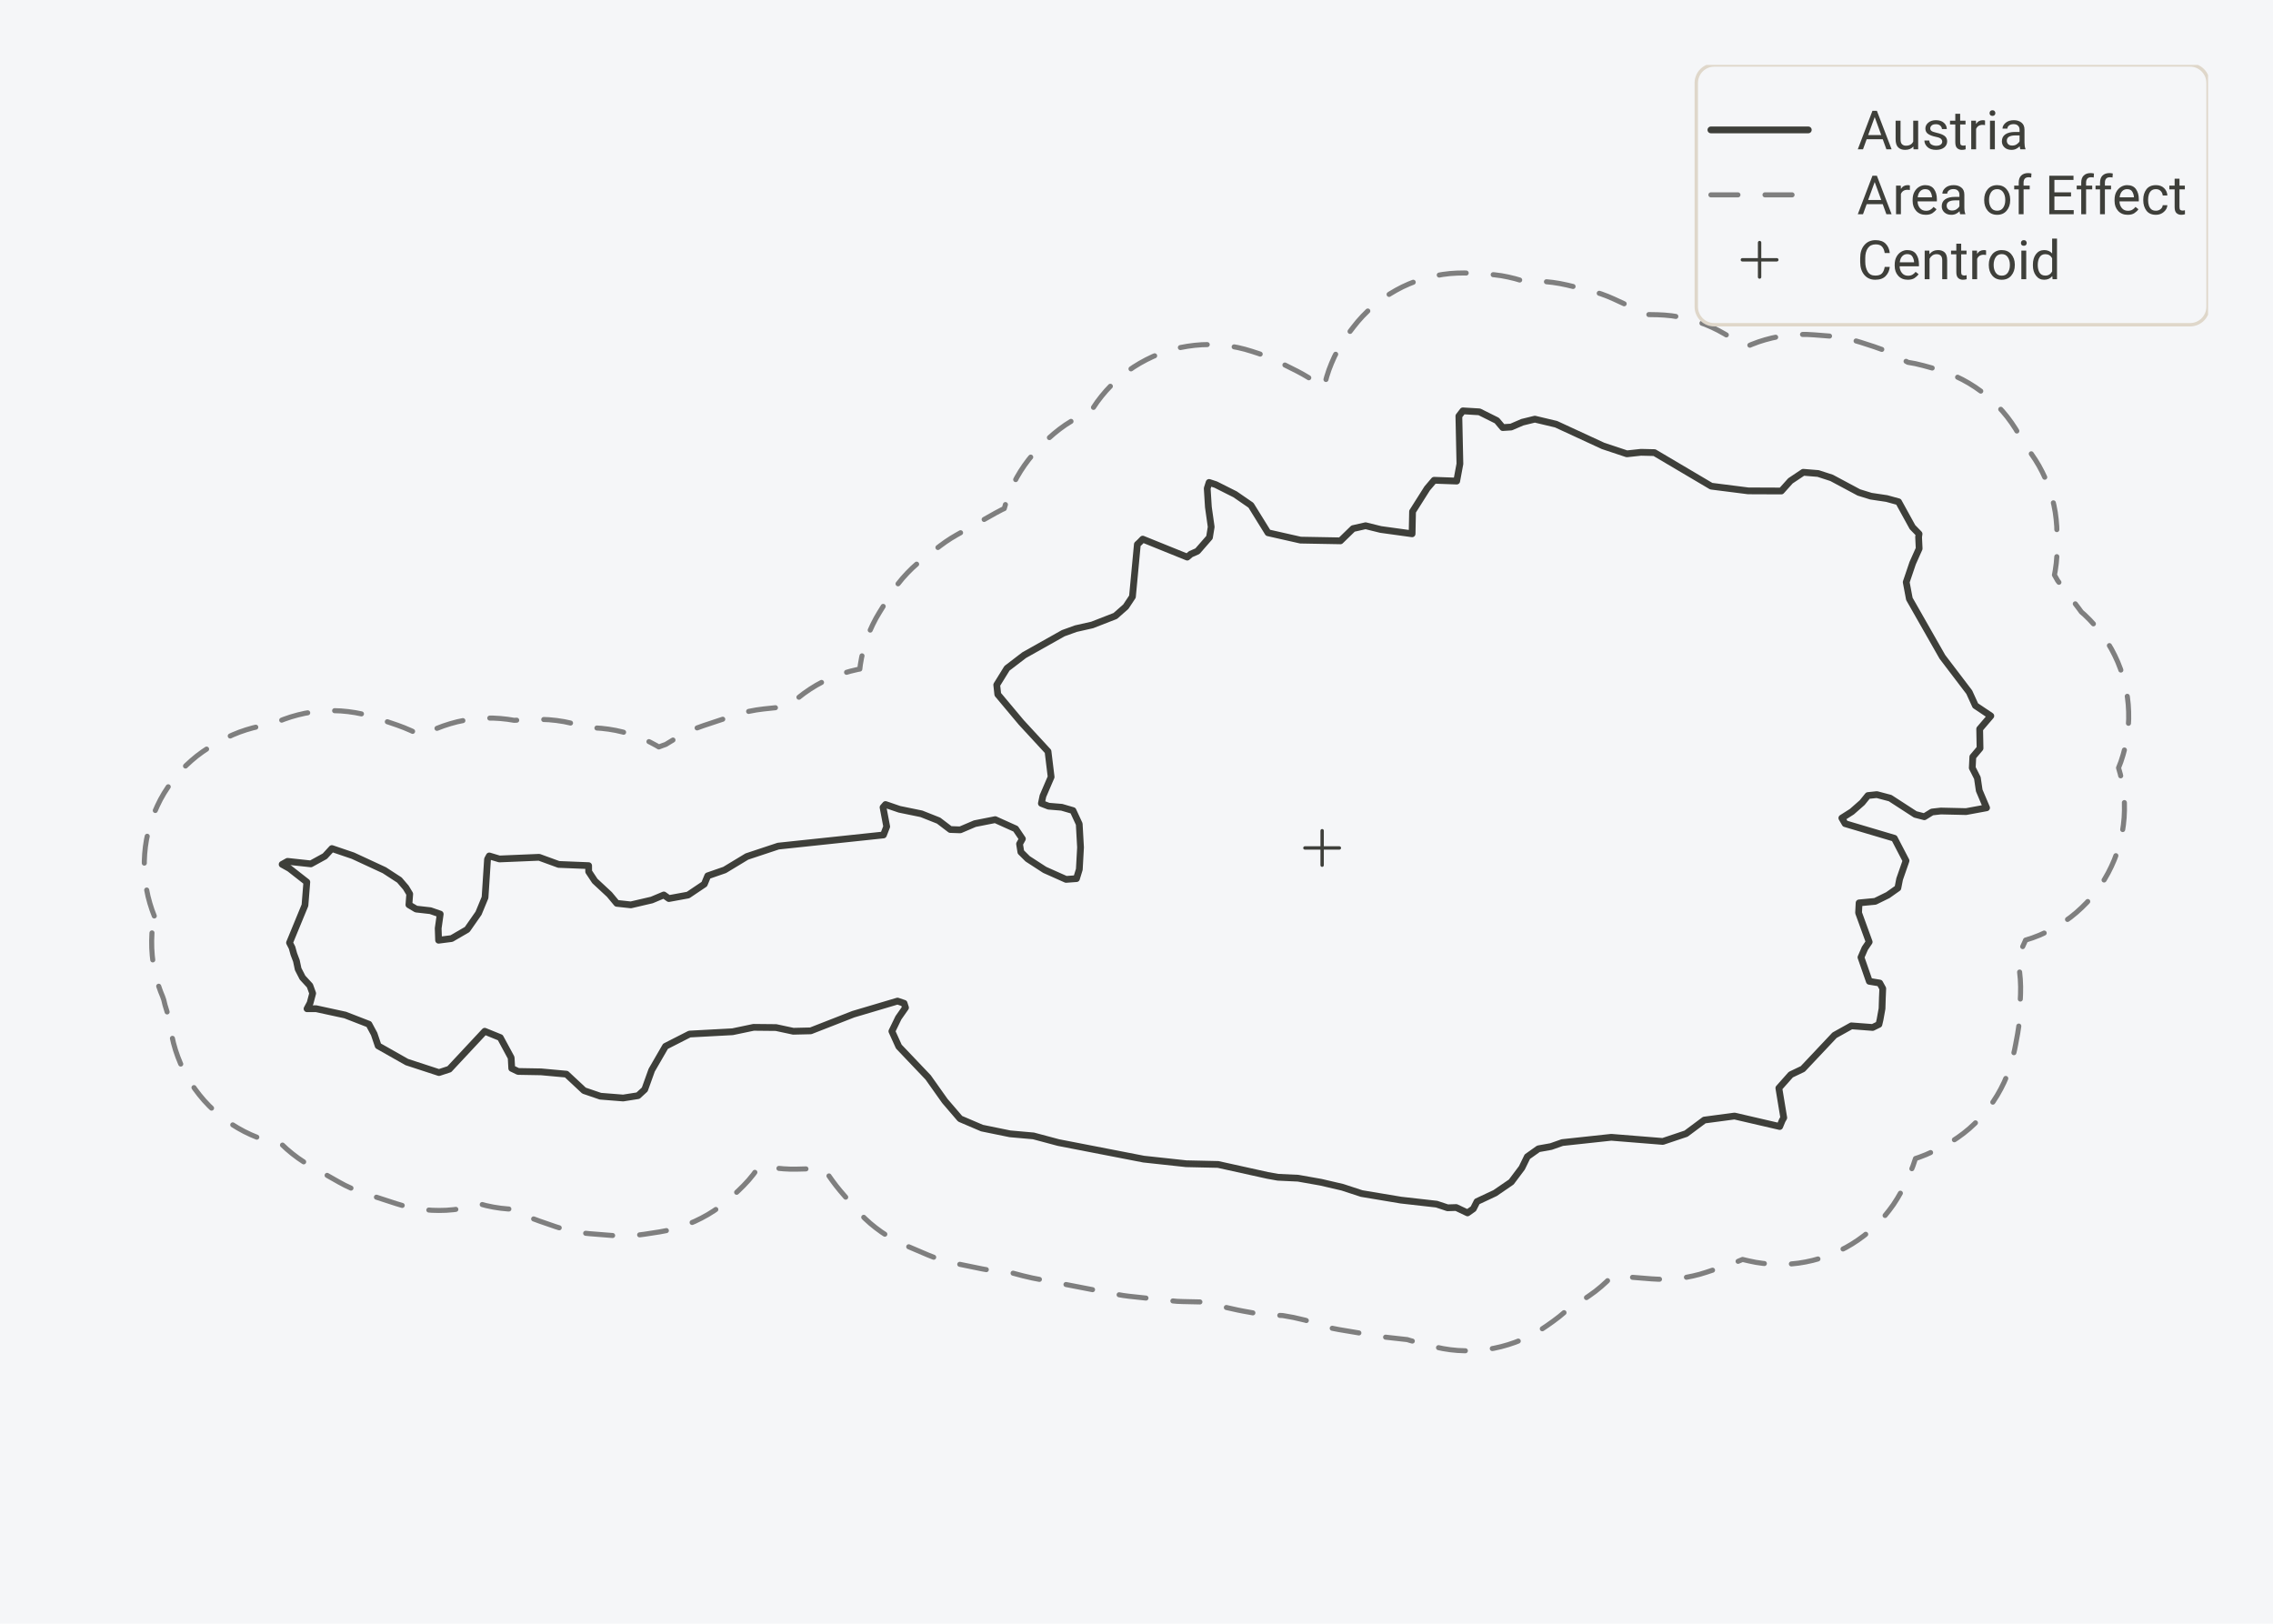
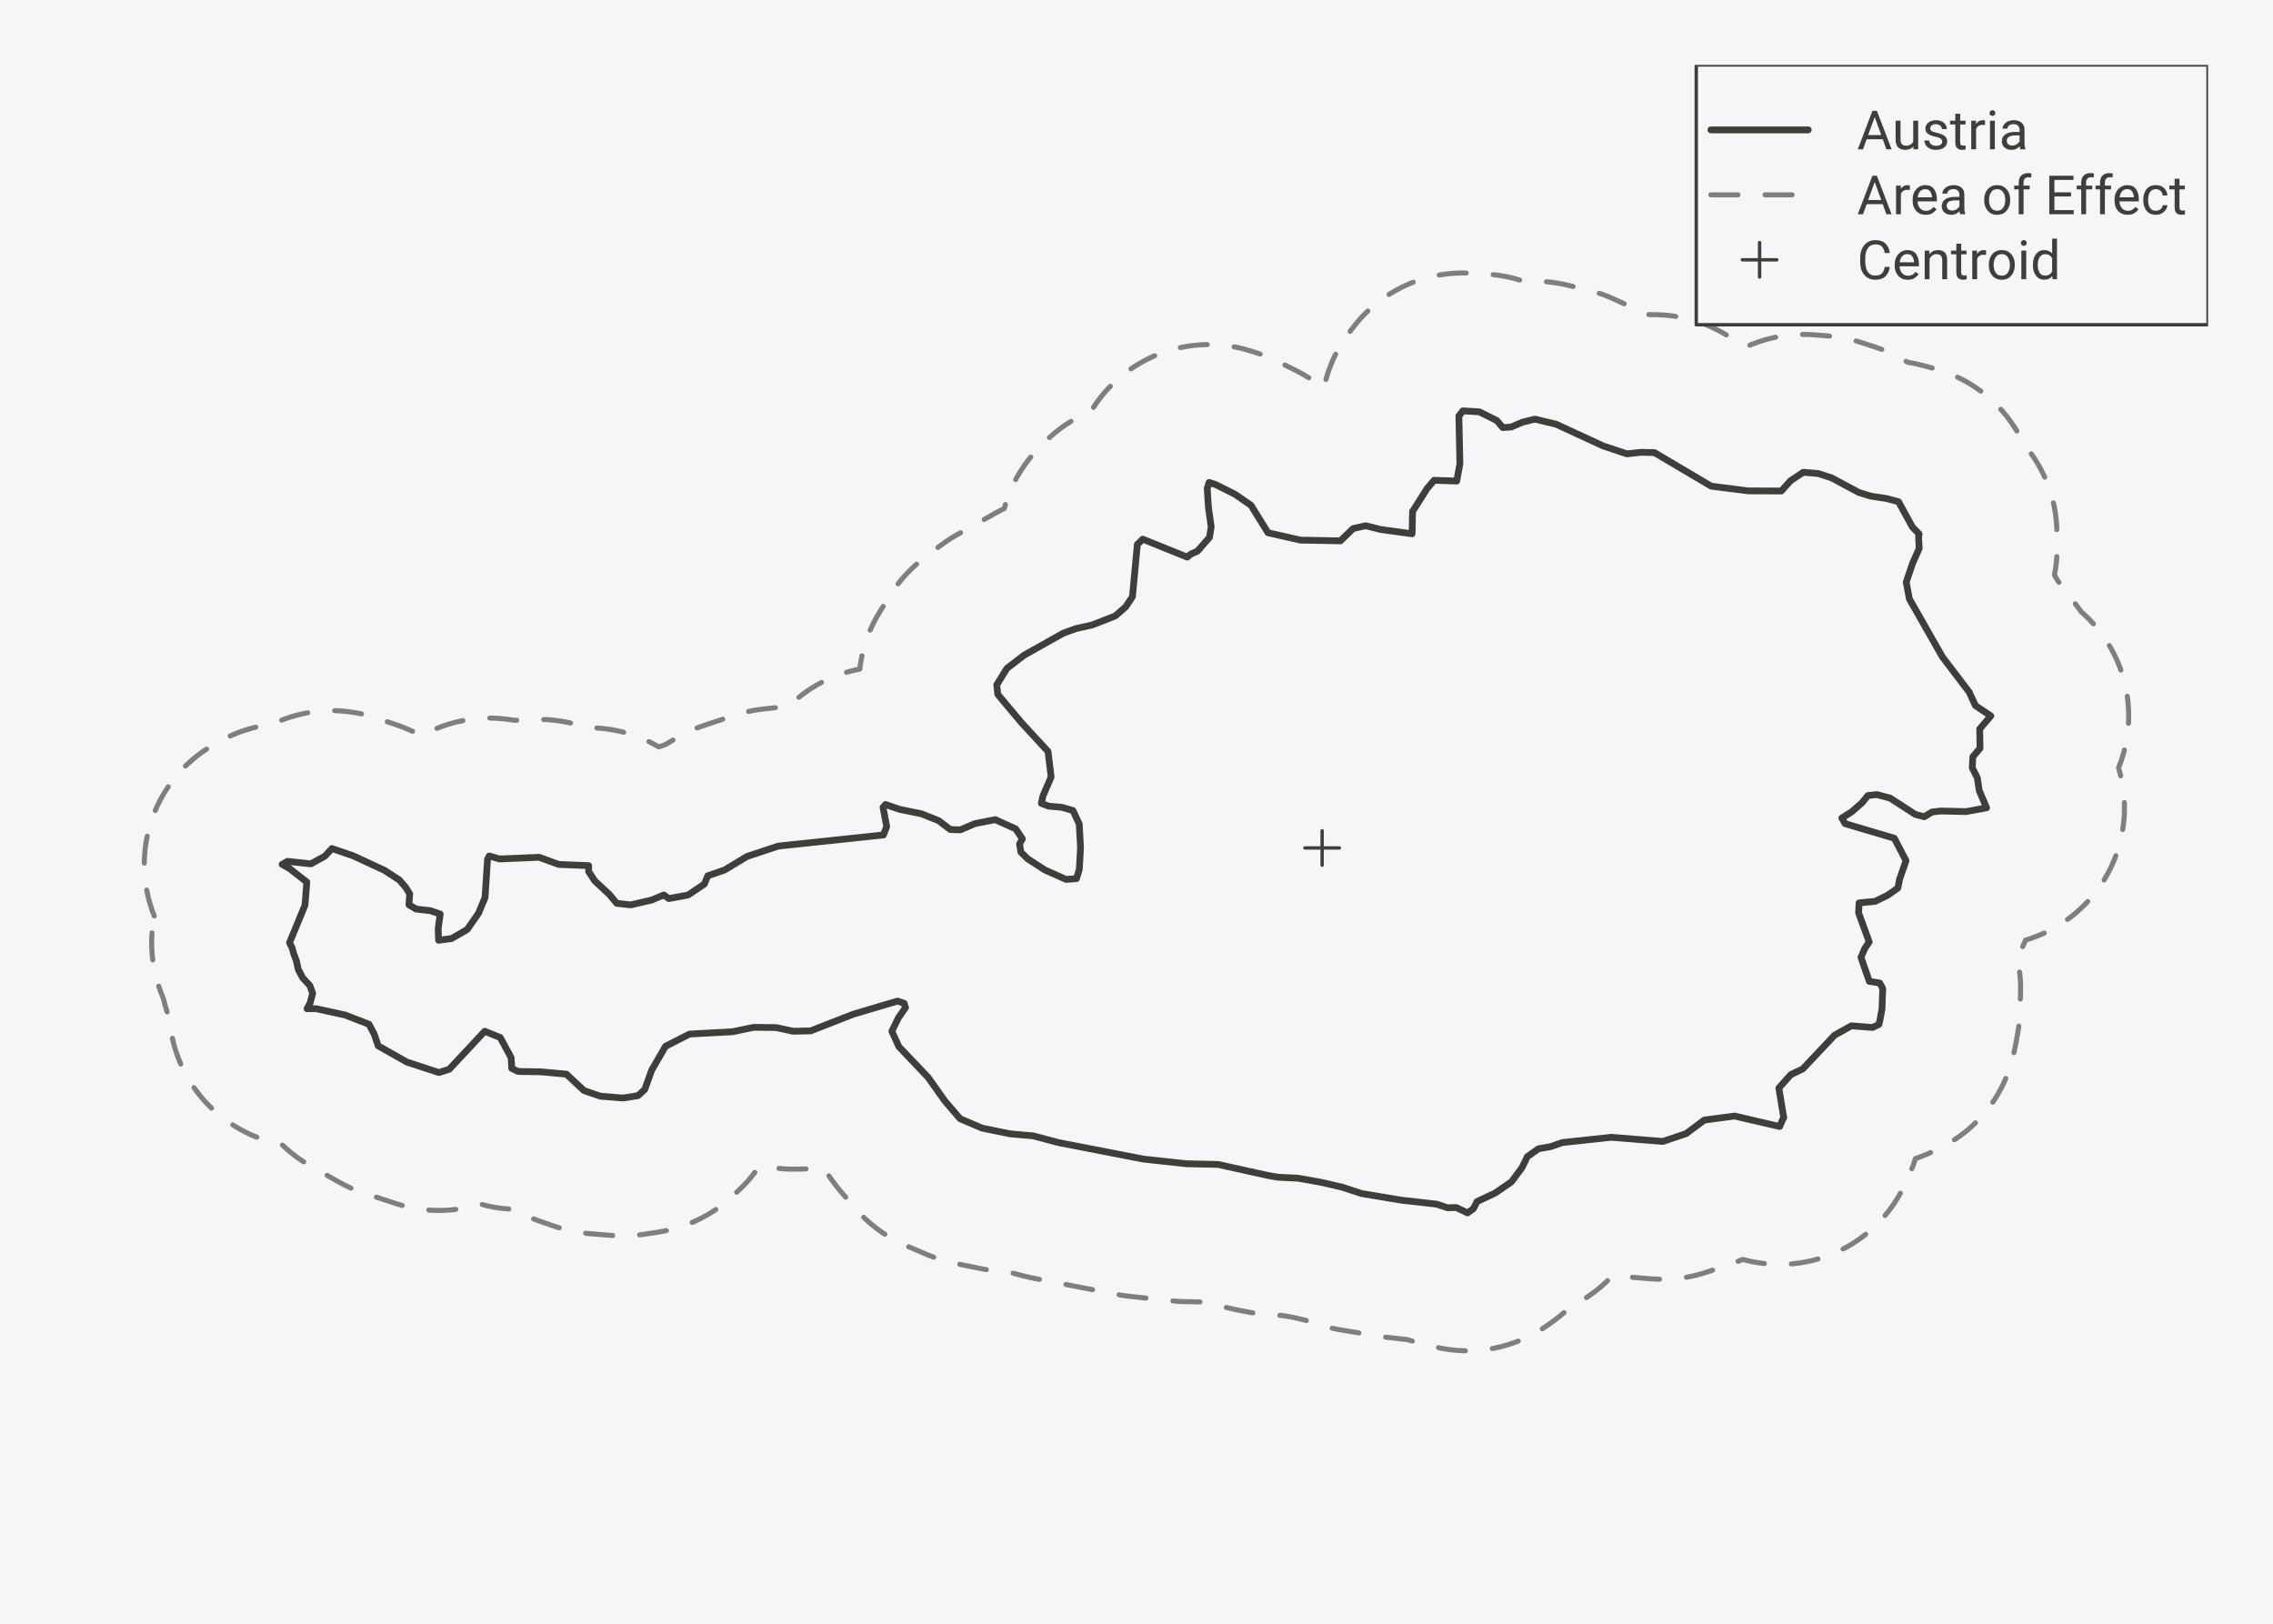
<svg xmlns="http://www.w3.org/2000/svg" width="504.00pt" height="360.00pt" viewBox="0 0 504.00 360.00">
  <g class="svglite">
    <defs>
      <style type="text/css">
    /* theme-aware-processed */
    .svglite line, .svglite polyline, .svglite polygon, .svglite path, .svglite circle {
      fill: none;
      stroke: #3E3F3A;
      stroke-linecap: round;
      stroke-linejoin: round;
      stroke-miterlimit: 10.00;
    }
    .svglite &gt; g &gt; rect {
      fill: none;
      stroke: #3E3F3A;
      stroke-linecap: round;
      stroke-linejoin: round;
      stroke-miterlimit: 10.00;
    }
    .svglite text {
      white-space: pre;
      fill: #3E3F3A;
    }
    .svglite g.glyphgroup path {
      fill: inherit;
      stroke: none;
    }
  </style>
    </defs>
    <rect width="100%" height="100%" style="stroke: none; fill: #F5F6F8;" />
    <defs>
      <clipPath id="cpMC4wMHw1MDQuMDB8MC4wMHwzNjAuMDA=">
        <rect x="0.00" y="0.00" width="504.00" height="360.00" />
      </clipPath>
    </defs>
    <g clip-path="url(#cpMC4wMHw1MDQuMDB8MC4wMHwzNjAuMDA=)">
</g>
    <defs>
      <clipPath id="cpMTQuNDB8NDg5LjYwfDE0LjQwfDM0NS42MA==">
        <rect x="14.40" y="14.40" width="475.20" height="331.20" />
      </clipPath>
    </defs>
    <g clip-path="url(#cpMTQuNDB8NDg5LjYwfDE0LjQwfDM0NS42MA==)">
      <rect class="legend-bg" x="14.40" y="14.40" width="475.20" height="331.20" style="stroke-width: 0.75; stroke: #F5F6F8; fill: #F5F6F8;" />
      <path d="M 34.21 203.08 L 33.71 201.76 L 33.23 200.26 L 32.82 198.73 L 32.50 197.18 L 32.25 195.62 L 32.09 194.05 L 32.00 192.47 L 32.00 190.89 L 32.08 189.31 L 32.24 187.73 L 32.48 186.17 L 32.81 184.62 L 33.21 183.09 L 33.69 181.59 L 34.25 180.11 L 34.89 178.66 L 35.59 177.24 L 36.37 175.87 L 37.23 174.54 L 38.14 173.25 L 39.13 172.01 L 40.18 170.82 L 41.28 169.69 L 42.45 168.62 L 43.66 167.61 L 44.93 166.67 L 46.25 165.79 L 47.61 164.98 L 48.80 164.31 L 50.20 163.57 L 51.63 162.91 L 53.09 162.32 L 54.58 161.81 L 56.10 161.37 L 57.63 161.02 L 59.18 160.74 L 60.30 160.60 L 61.46 160.07 L 62.95 159.47 L 64.47 158.95 L 66.02 158.51 L 67.58 158.15 L 69.16 157.88 L 70.76 157.69 L 72.36 157.58 L 73.97 157.56 L 75.57 157.62 L 77.17 157.77 L 78.76 158.00 L 80.33 158.31 L 81.89 158.71 L 83.42 159.18 L 88.10 160.77 L 89.62 161.34 L 91.10 161.97 L 93.55 163.11 L 93.93 162.89 L 95.36 162.16 L 96.82 161.51 L 98.32 160.94 L 99.84 160.45 L 101.39 160.03 L 102.96 159.70 L 104.54 159.46 L 106.13 159.29 L 107.73 159.21 L 109.33 159.21 L 110.93 159.30 L 112.52 159.47 L 114.00 159.70 L 118.27 159.52 L 119.98 159.50 L 121.70 159.57 L 123.40 159.74 L 125.10 160.00 L 126.77 160.36 L 128.43 160.81 L 129.87 161.29 L 131.75 161.37 L 133.36 161.48 L 134.96 161.67 L 136.54 161.94 L 138.11 162.30 L 139.66 162.74 L 141.18 163.26 L 142.68 163.86 L 144.14 164.54 L 145.56 165.30 L 146.08 165.61 L 146.93 165.29 L 147.61 165.05 L 149.77 163.74 L 151.26 162.90 L 152.80 162.14 L 154.37 161.46 L 155.98 160.88 L 162.93 158.57 L 164.51 158.10 L 166.11 157.70 L 167.72 157.40 L 169.35 157.18 L 174.90 156.60 L 175.75 155.78 L 176.99 154.71 L 178.28 153.71 L 179.63 152.78 L 181.02 151.92 L 182.46 151.14 L 183.94 150.43 L 185.45 149.81 L 186.99 149.27 L 188.56 148.81 L 190.16 148.43 L 190.65 148.34 L 190.77 147.36 L 191.04 145.82 L 191.38 144.31 L 191.80 142.81 L 192.30 141.33 L 192.87 139.89 L 193.52 138.47 L 194.23 137.09 L 195.02 135.75 L 197.29 132.08 L 198.16 130.75 L 199.10 129.47 L 200.10 128.24 L 201.17 127.06 L 202.29 125.94 L 203.47 124.88 L 204.71 123.88 L 208.53 120.96 L 209.69 120.12 L 210.89 119.33 L 212.12 118.60 L 220.77 113.73 L 222.25 112.95 L 222.68 112.76 L 223.00 111.64 L 223.50 110.14 L 224.09 108.68 L 224.74 107.24 L 225.47 105.84 L 226.28 104.48 L 227.15 103.17 L 228.09 101.90 L 229.09 100.68 L 230.15 99.51 L 231.27 98.41 L 231.43 98.25 L 232.55 97.14 L 233.74 96.10 L 234.97 95.12 L 236.25 94.20 L 237.58 93.36 L 238.95 92.58 L 240.35 91.87 L 241.80 91.23 L 241.93 91.18 L 242.38 90.44 L 243.28 89.11 L 244.26 87.83 L 245.30 86.60 L 246.40 85.43 L 247.56 84.32 L 248.78 83.27 L 250.05 82.29 L 251.38 81.37 L 252.75 80.53 L 254.16 79.76 L 255.61 79.06 L 257.09 78.44 L 258.61 77.90 L 260.15 77.44 L 261.71 77.06 L 263.30 76.77 L 264.89 76.56 L 266.49 76.43 L 268.10 76.39 L 269.71 76.43 L 271.31 76.56 L 272.91 76.77 L 274.49 77.06 L 276.05 77.44 L 277.60 77.90 L 279.07 78.38 L 280.50 78.89 L 281.91 79.47 L 283.29 80.12 L 287.60 82.28 L 288.83 82.94 L 290.04 83.65 L 291.21 84.42 L 293.55 86.03 L 293.77 85.05 L 294.18 83.51 L 294.67 82.00 L 295.25 80.52 L 295.89 79.07 L 296.62 77.66 L 297.41 76.28 L 298.27 74.95 L 299.21 73.66 L 300.10 72.50 L 301.09 71.27 L 302.14 70.10 L 303.25 68.99 L 304.41 67.93 L 305.63 66.93 L 306.90 66.00 L 308.21 65.14 L 309.57 64.34 L 310.96 63.61 L 312.39 62.96 L 313.85 62.38 L 315.34 61.88 L 316.86 61.45 L 318.39 61.11 L 319.94 60.84 L 321.50 60.65 L 323.07 60.55 L 324.65 60.52 L 326.22 60.57 L 329.88 60.79 L 331.40 60.93 L 332.93 61.13 L 334.43 61.42 L 335.93 61.78 L 337.40 62.21 L 338.06 62.44 L 339.40 62.37 L 341.03 62.36 L 342.65 62.44 L 344.26 62.61 L 345.86 62.86 L 347.45 63.19 L 352.16 64.32 L 353.62 64.71 L 355.06 65.17 L 356.47 65.70 L 357.86 66.30 L 365.30 69.74 L 367.53 69.78 L 369.09 69.86 L 370.64 70.01 L 372.19 70.25 L 373.72 70.56 L 375.24 70.95 L 376.73 71.42 L 378.19 71.96 L 379.63 72.58 L 381.03 73.27 L 382.40 74.03 L 387.22 76.87 L 388.39 76.37 L 389.87 75.81 L 391.37 75.34 L 392.89 74.94 L 394.43 74.62 L 395.98 74.39 L 397.55 74.23 L 399.12 74.15 L 400.69 74.15 L 402.26 74.24 L 405.56 74.50 L 407.34 74.69 L 409.11 74.99 L 410.86 75.39 L 412.59 75.90 L 415.58 76.87 L 417.29 77.48 L 418.95 78.19 L 420.57 79.00 L 423.05 80.33 L 424.68 80.62 L 426.46 81.05 L 429.07 81.77 L 430.63 82.25 L 432.17 82.80 L 433.67 83.44 L 435.14 84.16 L 436.56 84.95 L 437.94 85.82 L 439.27 86.76 L 440.55 87.77 L 441.78 88.85 L 442.94 89.99 L 444.05 91.20 L 445.09 92.46 L 446.05 93.77 L 446.95 95.13 L 447.77 96.54 L 449.05 98.86 L 449.47 99.36 L 450.41 100.62 L 451.29 101.92 L 452.10 103.26 L 452.84 104.65 L 453.51 106.07 L 454.10 107.52 L 454.62 109.00 L 455.07 110.51 L 455.43 112.04 L 455.72 113.58 L 455.92 115.14 L 456.05 116.70 L 456.09 118.27 L 456.06 119.81 L 456.08 120.15 L 456.11 121.74 L 456.07 123.33 L 455.94 124.91 L 455.72 126.49 L 455.54 127.48 L 456.25 128.73 L 460.97 134.94 L 461.51 135.68 L 462.23 136.31 L 463.38 137.44 L 464.47 138.63 L 465.50 139.87 L 466.46 141.17 L 467.36 142.52 L 468.18 143.91 L 468.92 145.34 L 469.59 146.81 L 470.18 148.31 L 470.69 149.85 L 471.12 151.40 L 471.46 152.98 L 471.72 154.57 L 471.90 156.18 L 471.99 157.79 L 472.00 159.41 L 471.92 161.02 L 471.76 162.63 L 471.51 164.22 L 471.18 165.80 L 470.76 167.36 L 470.27 168.90 L 469.75 170.24 L 470.16 171.69 L 470.50 173.27 L 470.77 174.86 L 470.95 176.46 L 471.05 178.06 L 471.06 179.68 L 470.99 181.28 L 470.83 182.89 L 470.59 184.48 L 470.26 186.06 L 469.86 187.62 L 469.37 189.15 L 468.80 190.66 L 468.15 192.13 L 467.43 193.57 L 466.63 194.97 L 465.75 196.33 L 464.81 197.63 L 463.80 198.89 L 462.73 200.09 L 461.59 201.23 L 460.40 202.31 L 459.15 203.33 L 457.84 204.28 L 456.49 205.15 L 455.10 205.96 L 453.66 206.69 L 452.19 207.35 L 450.69 207.93 L 449.16 208.42 L 449.13 208.43 L 449.01 208.74 L 448.37 210.15 L 447.66 211.53 L 447.25 212.25 L 447.56 213.78 L 447.81 215.44 L 447.97 217.10 L 448.04 218.78 L 448.02 220.45 L 447.93 222.41 L 447.87 224.50 L 447.79 226.06 L 447.62 227.61 L 447.38 229.16 L 446.93 231.59 L 446.70 232.75 L 446.45 233.82 L 446.06 235.39 L 445.58 236.94 L 445.02 238.46 L 444.38 239.95 L 443.66 241.40 L 442.87 242.81 L 442.00 244.18 L 441.06 245.50 L 440.05 246.77 L 438.98 247.98 L 437.84 249.13 L 436.65 250.23 L 435.40 251.25 L 434.09 252.21 L 432.74 253.10 L 431.34 253.92 L 429.90 254.66 L 428.51 255.34 L 427.04 256.00 L 425.54 256.58 L 424.73 256.85 L 424.68 256.99 L 424.17 258.50 L 423.57 259.98 L 422.90 261.42 L 422.83 261.55 L 422.21 262.94 L 421.49 264.35 L 420.69 265.73 L 419.83 267.07 L 418.89 268.35 L 417.90 269.59 L 416.83 270.77 L 415.71 271.90 L 414.53 272.97 L 413.30 273.97 L 412.01 274.91 L 410.68 275.78 L 409.31 276.58 L 407.89 277.30 L 406.44 277.96 L 404.96 278.53 L 403.45 279.03 L 401.92 279.45 L 400.36 279.79 L 398.80 280.05 L 397.22 280.22 L 395.63 280.32 L 394.04 280.33 L 392.45 280.26 L 390.87 280.10 L 389.29 279.87 L 387.74 279.55 L 386.38 279.23 L 385.06 279.79 L 383.53 280.35 L 378.36 282.07 L 376.89 282.52 L 375.40 282.89 L 373.90 283.19 L 372.38 283.42 L 370.85 283.56 L 369.32 283.63 L 367.78 283.62 L 366.25 283.54 L 357.68 282.85 L 357.49 282.87 L 357.43 282.94 L 356.26 284.13 L 355.02 285.25 L 353.73 286.30 L 352.37 287.28 L 348.78 289.74 L 347.41 290.63 L 346.95 290.90 L 345.73 291.92 L 344.42 292.91 L 343.14 293.82 L 341.79 294.73 L 340.39 295.56 L 338.96 296.32 L 337.48 297.00 L 335.97 297.60 L 334.43 298.12 L 332.87 298.56 L 331.28 298.92 L 329.68 299.19 L 328.06 299.37 L 326.44 299.47 L 324.82 299.48 L 323.19 299.41 L 321.58 299.25 L 319.97 299.00 L 318.38 298.67 L 316.81 298.25 L 315.66 297.88 L 314.31 297.62 L 312.81 297.24 L 312.02 297.00 L 307.25 296.47 L 305.60 296.24 L 296.87 294.78 L 295.34 294.48 L 293.83 294.11 L 292.34 293.66 L 289.42 292.70 L 286.79 292.09 L 284.43 291.67 L 281.91 291.55 L 279.92 291.39 L 277.95 291.10 L 275.67 290.69 L 274.45 290.45 L 266.40 288.66 L 262.32 288.57 L 261.03 288.52 L 259.74 288.40 L 250.31 287.39 L 249.04 287.22 L 247.77 287.00 L 228.87 283.34 L 226.78 282.85 L 223.81 282.06 L 221.27 281.84 L 219.55 281.64 L 217.84 281.34 L 211.63 280.07 L 210.11 279.72 L 208.62 279.29 L 207.15 278.79 L 205.71 278.22 L 200.86 276.15 L 199.45 275.50 L 198.07 274.78 L 196.73 273.99 L 195.44 273.14 L 194.19 272.22 L 192.98 271.24 L 191.83 270.20 L 190.73 269.10 L 189.69 267.95 L 186.31 264.02 L 185.42 262.92 L 184.57 261.79 L 182.58 258.98 L 182.04 259.03 L 180.53 259.11 L 176.67 259.21 L 175.23 259.21 L 173.79 259.14 L 172.35 259.01 L 170.93 258.81 L 169.51 258.54 L 169.42 258.52 L 168.72 258.67 L 168.21 258.76 L 167.98 259.11 L 167.01 260.42 L 165.98 261.67 L 164.87 262.86 L 163.71 264.00 L 162.22 265.37 L 160.99 266.46 L 159.70 267.47 L 158.35 268.41 L 156.96 269.28 L 155.52 270.07 L 154.05 270.79 L 152.53 271.42 L 150.99 271.98 L 149.42 272.44 L 147.82 272.83 L 146.21 273.13 L 142.91 273.64 L 141.13 273.87 L 139.35 273.99 L 137.56 274.01 L 135.77 273.92 L 130.73 273.52 L 129.20 273.36 L 127.68 273.13 L 126.18 272.81 L 124.69 272.43 L 123.22 271.97 L 119.60 270.72 L 118.09 270.16 L 116.62 269.52 L 115.18 268.81 L 113.92 268.10 L 112.66 268.04 L 111.04 267.88 L 109.42 267.63 L 107.82 267.30 L 106.52 266.95 L 105.29 267.32 L 103.73 267.70 L 102.15 267.99 L 100.55 268.20 L 98.95 268.33 L 97.35 268.37 L 95.74 268.33 L 94.14 268.20 L 92.55 267.99 L 90.97 267.70 L 89.40 267.32 L 87.86 266.86 L 80.73 264.54 L 79.29 264.03 L 77.87 263.44 L 76.49 262.79 L 75.14 262.07 L 68.79 258.47 L 67.42 257.65 L 66.10 256.76 L 64.83 255.80 L 63.61 254.78 L 62.44 253.69 L 62.43 253.68 L 61.76 253.56 L 60.19 253.19 L 58.64 252.73 L 57.11 252.19 L 55.62 251.57 L 54.16 250.87 L 52.74 250.09 L 51.36 249.24 L 50.03 248.32 L 48.75 247.33 L 47.53 246.28 L 46.36 245.16 L 45.25 243.98 L 44.21 242.74 L 43.23 241.45 L 42.32 240.11 L 41.49 238.73 L 40.73 237.30 L 40.04 235.83 L 39.44 234.33 L 38.91 232.80 L 38.47 231.25 L 38.11 229.67 L 37.83 228.08 L 37.64 226.47 L 37.60 225.90 L 37.59 225.87 L 37.05 224.34 L 36.58 222.79 L 36.31 221.67 L 36.10 221.07 L 36.08 221.00 L 35.61 219.84 L 35.06 218.29 L 34.61 216.71 L 34.24 215.11 L 33.95 213.49 L 33.76 211.85 L 33.65 210.21 L 33.63 208.57 L 33.69 206.93 L 33.85 205.29 L 34.09 203.66 L 34.21 203.08 Z" style="fill-rule: evenodd; stroke-width: 1.12; stroke: #7F7F7F; stroke-dasharray: 6.00,6.00;" />
      <path d="M 64.76 210.11 L 64.20 209.01 L 67.62 200.71 L 68.03 195.56 L 64.17 192.54 L 62.56 191.64 L 63.76 190.97 L 68.93 191.53 L 72.03 189.83 L 73.59 188.13 L 78.27 189.72 L 85.22 192.94 L 88.56 195.11 L 90.00 196.79 L 90.85 198.20 L 90.67 200.60 L 92.27 201.55 L 95.45 201.91 L 97.61 202.66 L 97.16 205.82 L 97.25 208.46 L 100.13 208.09 L 103.59 206.08 L 106.11 202.47 L 107.55 198.99 L 108.10 190.49 L 108.49 189.77 L 110.73 190.44 L 119.55 190.07 L 123.88 191.65 L 130.52 191.92 L 130.53 193.25 L 131.90 195.32 L 135.13 198.32 L 136.76 200.28 L 139.88 200.62 L 144.52 199.54 L 147.19 198.42 L 148.31 199.22 L 152.57 198.44 L 156.17 196.02 L 156.93 194.18 L 160.68 192.88 L 165.61 189.90 L 172.57 187.59 L 195.89 185.12 L 196.61 183.26 L 195.80 179.00 L 196.35 178.37 L 199.44 179.43 L 204.31 180.43 L 208.12 181.94 L 210.71 183.91 L 212.92 183.99 L 216.16 182.61 L 220.67 181.72 L 225.20 183.76 L 226.70 185.98 L 226.07 187.11 L 226.36 188.91 L 227.87 190.41 L 231.65 192.86 L 236.38 194.97 L 238.69 194.80 L 239.32 192.75 L 239.59 187.88 L 239.30 182.69 L 237.92 179.71 L 235.42 178.98 L 232.51 178.74 L 230.91 178.12 L 231.25 176.49 L 233.07 172.26 L 232.38 166.60 L 226.45 160.17 L 221.24 153.95 L 221.01 151.84 L 223.28 148.17 L 227.10 145.25 L 235.75 140.39 L 238.54 139.38 L 242.17 138.56 L 247.30 136.56 L 249.63 134.51 L 251.10 132.29 L 252.19 120.70 L 252.72 120.21 L 253.38 119.53 L 263.25 123.52 L 264.02 122.86 L 265.51 122.21 L 268.18 119.15 L 268.56 116.82 L 267.94 112.43 L 267.68 108.28 L 268.10 106.96 L 269.57 107.44 L 273.87 109.60 L 277.38 112.02 L 281.16 118.12 L 288.37 119.75 L 297.22 119.91 L 300.02 117.19 L 302.80 116.56 L 306.15 117.39 L 313.11 118.35 L 313.21 113.41 L 316.45 108.29 L 317.99 106.48 L 323.00 106.66 L 323.71 102.84 L 323.48 92.25 L 324.37 91.09 L 328.03 91.31 L 331.90 93.24 L 333.21 94.80 L 335.07 94.68 L 337.55 93.61 L 340.33 92.93 L 345.04 94.05 L 355.45 98.86 L 360.73 100.62 L 363.86 100.28 L 366.85 100.35 L 379.44 107.79 L 387.64 108.83 L 394.98 108.86 L 397.00 106.61 L 399.84 104.71 L 403.14 104.98 L 406.13 105.95 L 412.17 109.18 L 414.86 110.01 L 418.35 110.53 L 420.97 111.25 L 424.06 116.87 L 425.52 118.37 L 425.42 119.07 L 425.54 121.63 L 424.10 124.85 L 422.67 129.07 L 423.37 132.78 L 430.69 145.63 L 436.65 153.46 L 438.01 156.44 L 441.43 158.73 L 438.96 161.62 L 439.04 165.90 L 437.44 167.80 L 437.32 170.25 L 438.45 172.48 L 438.86 175.26 L 440.49 179.10 L 435.94 179.94 L 430.35 179.81 L 428.39 180.03 L 426.69 181.08 L 424.68 180.56 L 419.11 176.95 L 416.16 176.17 L 414.18 176.38 L 412.91 177.95 L 410.62 179.96 L 408.40 181.37 L 409.12 182.61 L 420.04 185.85 L 422.63 190.83 L 421.21 194.90 L 420.82 196.89 L 418.60 198.46 L 415.79 199.84 L 412.22 200.18 L 412.11 202.38 L 414.46 208.84 L 413.51 210.24 L 412.64 212.25 L 414.49 217.57 L 416.80 217.95 L 417.47 219.17 L 417.38 221.32 L 417.31 223.62 L 416.87 226.05 L 416.62 227.12 L 415.23 227.80 L 410.51 227.44 L 406.78 229.52 L 399.74 236.99 L 397.08 238.26 L 394.43 241.24 L 395.52 247.82 L 395.18 248.41 L 394.62 249.76 L 384.61 247.44 L 384.28 247.48 L 377.90 248.33 L 373.86 251.34 L 368.70 253.07 L 357.27 252.15 L 346.41 253.32 L 343.91 254.20 L 341.12 254.70 L 338.66 256.45 L 337.45 258.93 L 335.10 262.06 L 331.51 264.52 L 327.50 266.40 L 326.69 268.00 L 325.40 268.91 L 322.89 267.72 L 320.98 267.78 L 318.54 266.97 L 310.64 266.08 L 301.91 264.62 L 297.67 263.23 L 292.91 262.12 L 287.83 261.22 L 283.36 261.01 L 281.07 260.60 L 270.09 258.17 L 263.02 258.01 L 253.59 256.99 L 234.69 253.32 L 229.15 251.84 L 223.95 251.38 L 217.74 250.11 L 212.89 248.04 L 209.51 244.10 L 205.80 238.87 L 199.30 232.04 L 197.76 228.64 L 199.21 225.65 L 200.78 223.41 L 200.47 222.44 L 199.01 221.95 L 189.20 224.86 L 179.76 228.55 L 175.90 228.64 L 172.07 227.82 L 167.10 227.77 L 162.42 228.75 L 152.90 229.26 L 147.56 231.98 L 144.50 237.27 L 142.96 241.55 L 141.47 242.92 L 138.17 243.44 L 133.13 243.04 L 129.50 241.80 L 125.59 238.15 L 119.98 237.64 L 114.88 237.55 L 113.47 236.87 L 113.34 234.50 L 110.93 230.04 L 107.48 228.64 L 99.63 237.05 L 97.34 237.80 L 90.21 235.47 L 83.85 231.87 L 82.96 229.24 L 81.80 227.08 L 76.54 225.04 L 70.09 223.64 L 68.08 223.65 L 68.76 222.38 L 69.33 220.23 L 68.71 218.52 L 67.08 216.75 L 66.11 214.86 L 65.72 213.02 L 65.15 211.52 L 64.76 210.11 Z" style="fill-rule: evenodd; stroke-width: 1.50;" />
      <line x1="289.34" y1="188.00" x2="296.98" y2="188.00" style="stroke-width: 0.75;" />
      <line x1="293.16" y1="191.82" x2="293.16" y2="184.18" style="stroke-width: 0.75;" />
-       <rect rx="4" class="legend-bg" x="376.12" y="14.40" width="113.48" height="57.60" style="stroke-width: 0.75; stroke: #DFD7CA; fill: #F5F6F8;" />
+       <rect class="legend-bg" x="376.12" y="14.40" width="113.48" height="57.60" style="stroke-width: 0.75; fill: #F5F6F8;" />
      <line x1="379.36" y1="28.80" x2="400.96" y2="28.80" style="stroke-width: 1.50;" />
      <line x1="379.36" y1="43.20" x2="400.96" y2="43.20" style="stroke-width: 1.12; stroke: #7F7F7F; stroke-dasharray: 6.00,6.00;" />
      <line x1="386.34" y1="57.60" x2="393.98" y2="57.60" style="stroke-width: 0.75;" />
      <line x1="390.16" y1="61.42" x2="390.16" y2="53.78" style="stroke-width: 0.75;" />
      <text x="411.76" y="33.10" style="font-size: 12.00px; font-family: &quot;Roboto&quot;, -apple-system, BlinkMacSystemFont, &quot;Segoe UI&quot;, system-ui, sans-serif;" textLength="37.34px" lengthAdjust="spacingAndGlyphs">Austria</text>
      <text x="411.76" y="47.50" style="font-size: 12.00px; font-family: &quot;Roboto&quot;, -apple-system, BlinkMacSystemFont, &quot;Segoe UI&quot;, system-ui, sans-serif;" textLength="72.44px" lengthAdjust="spacingAndGlyphs">Area of Effect</text>
      <text x="411.76" y="61.90" style="font-size: 12.00px; font-family: &quot;Roboto&quot;, -apple-system, BlinkMacSystemFont, &quot;Segoe UI&quot;, system-ui, sans-serif;" textLength="45.36px" lengthAdjust="spacingAndGlyphs">Centroid</text>
    </g>
  </g>
</svg>
